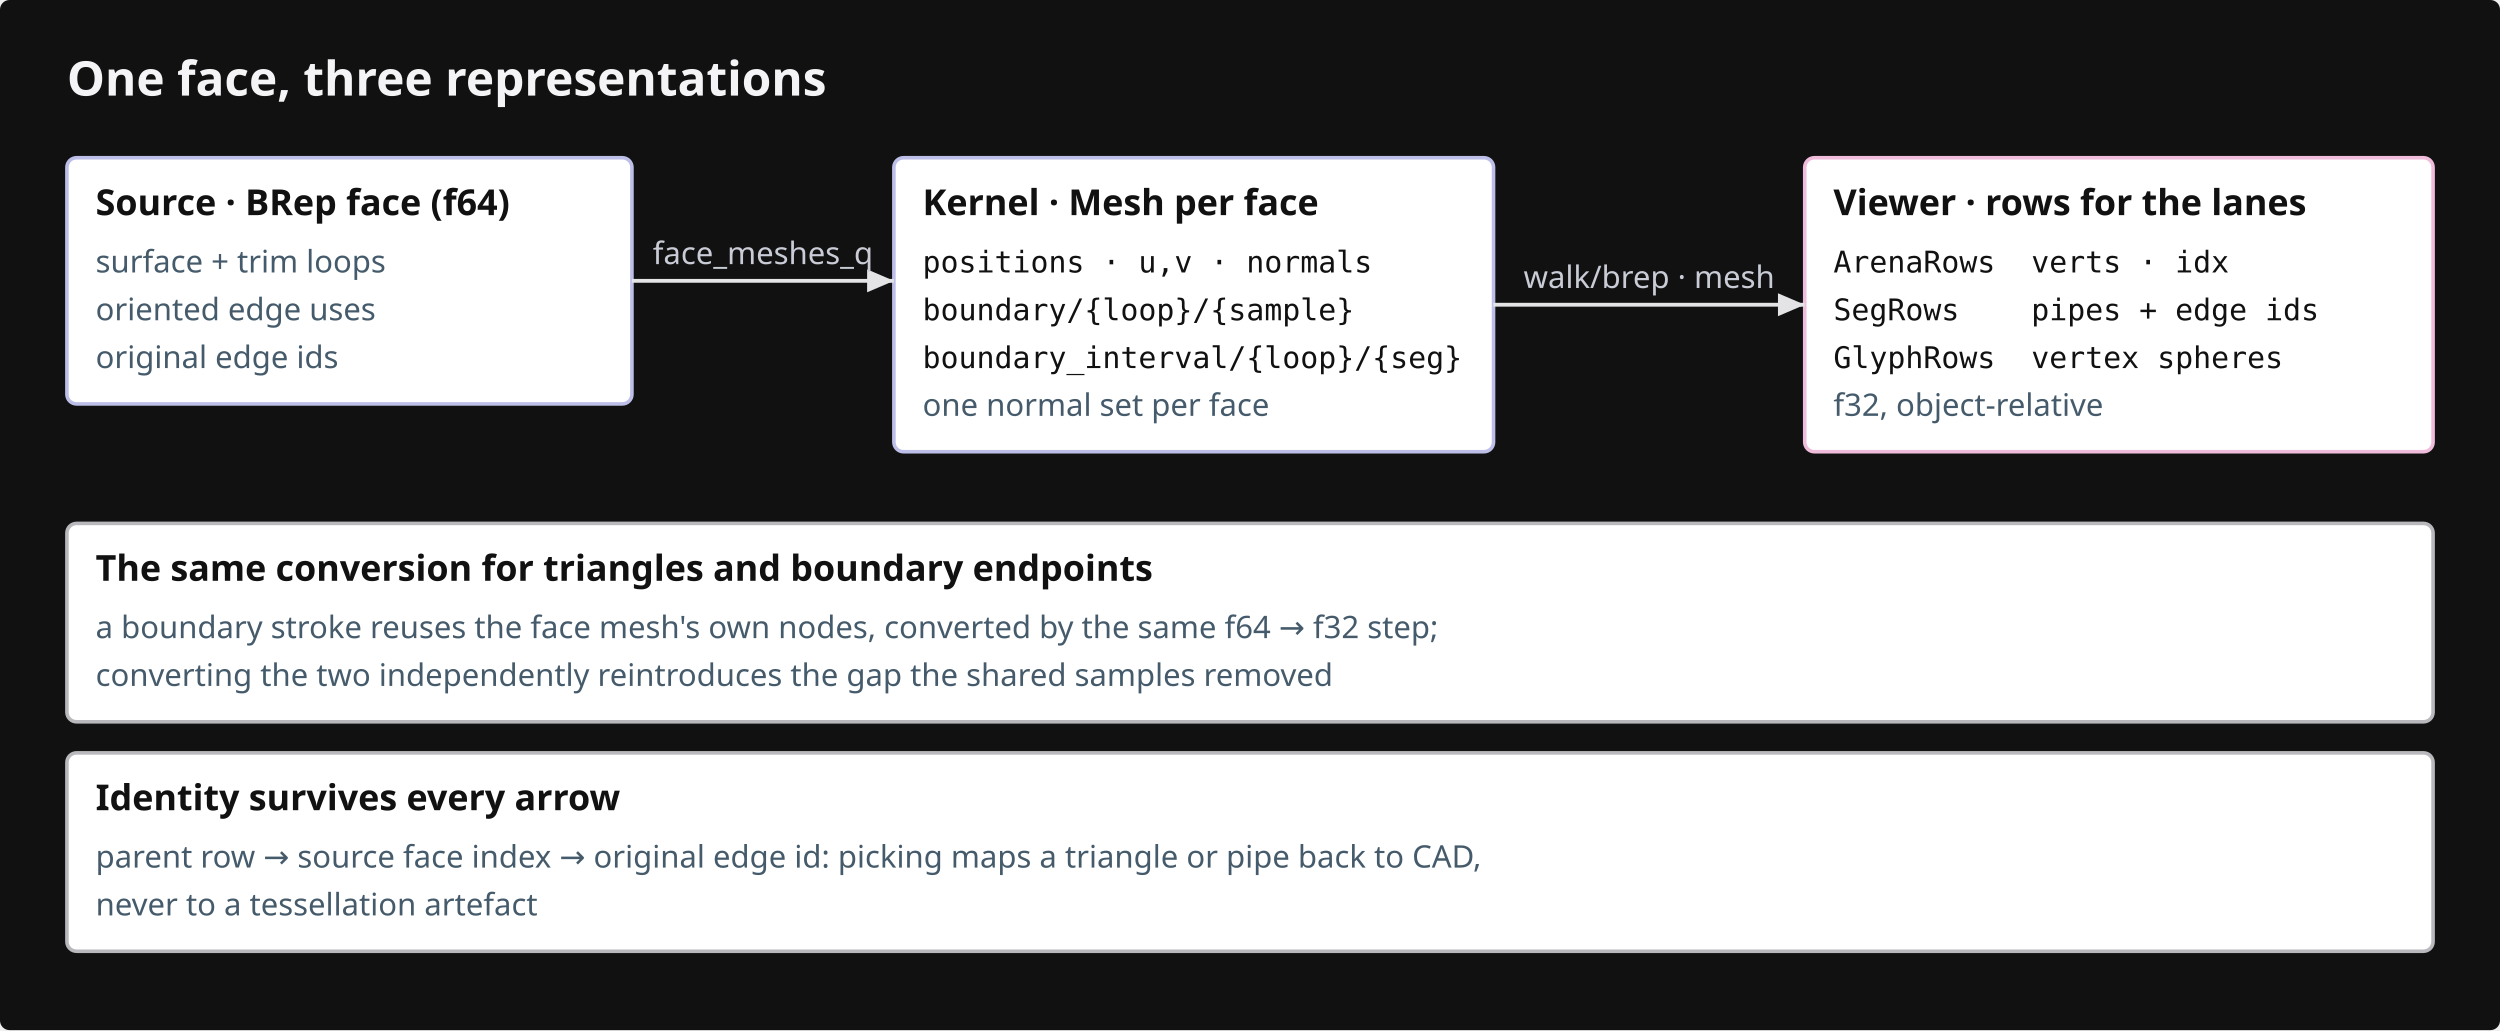
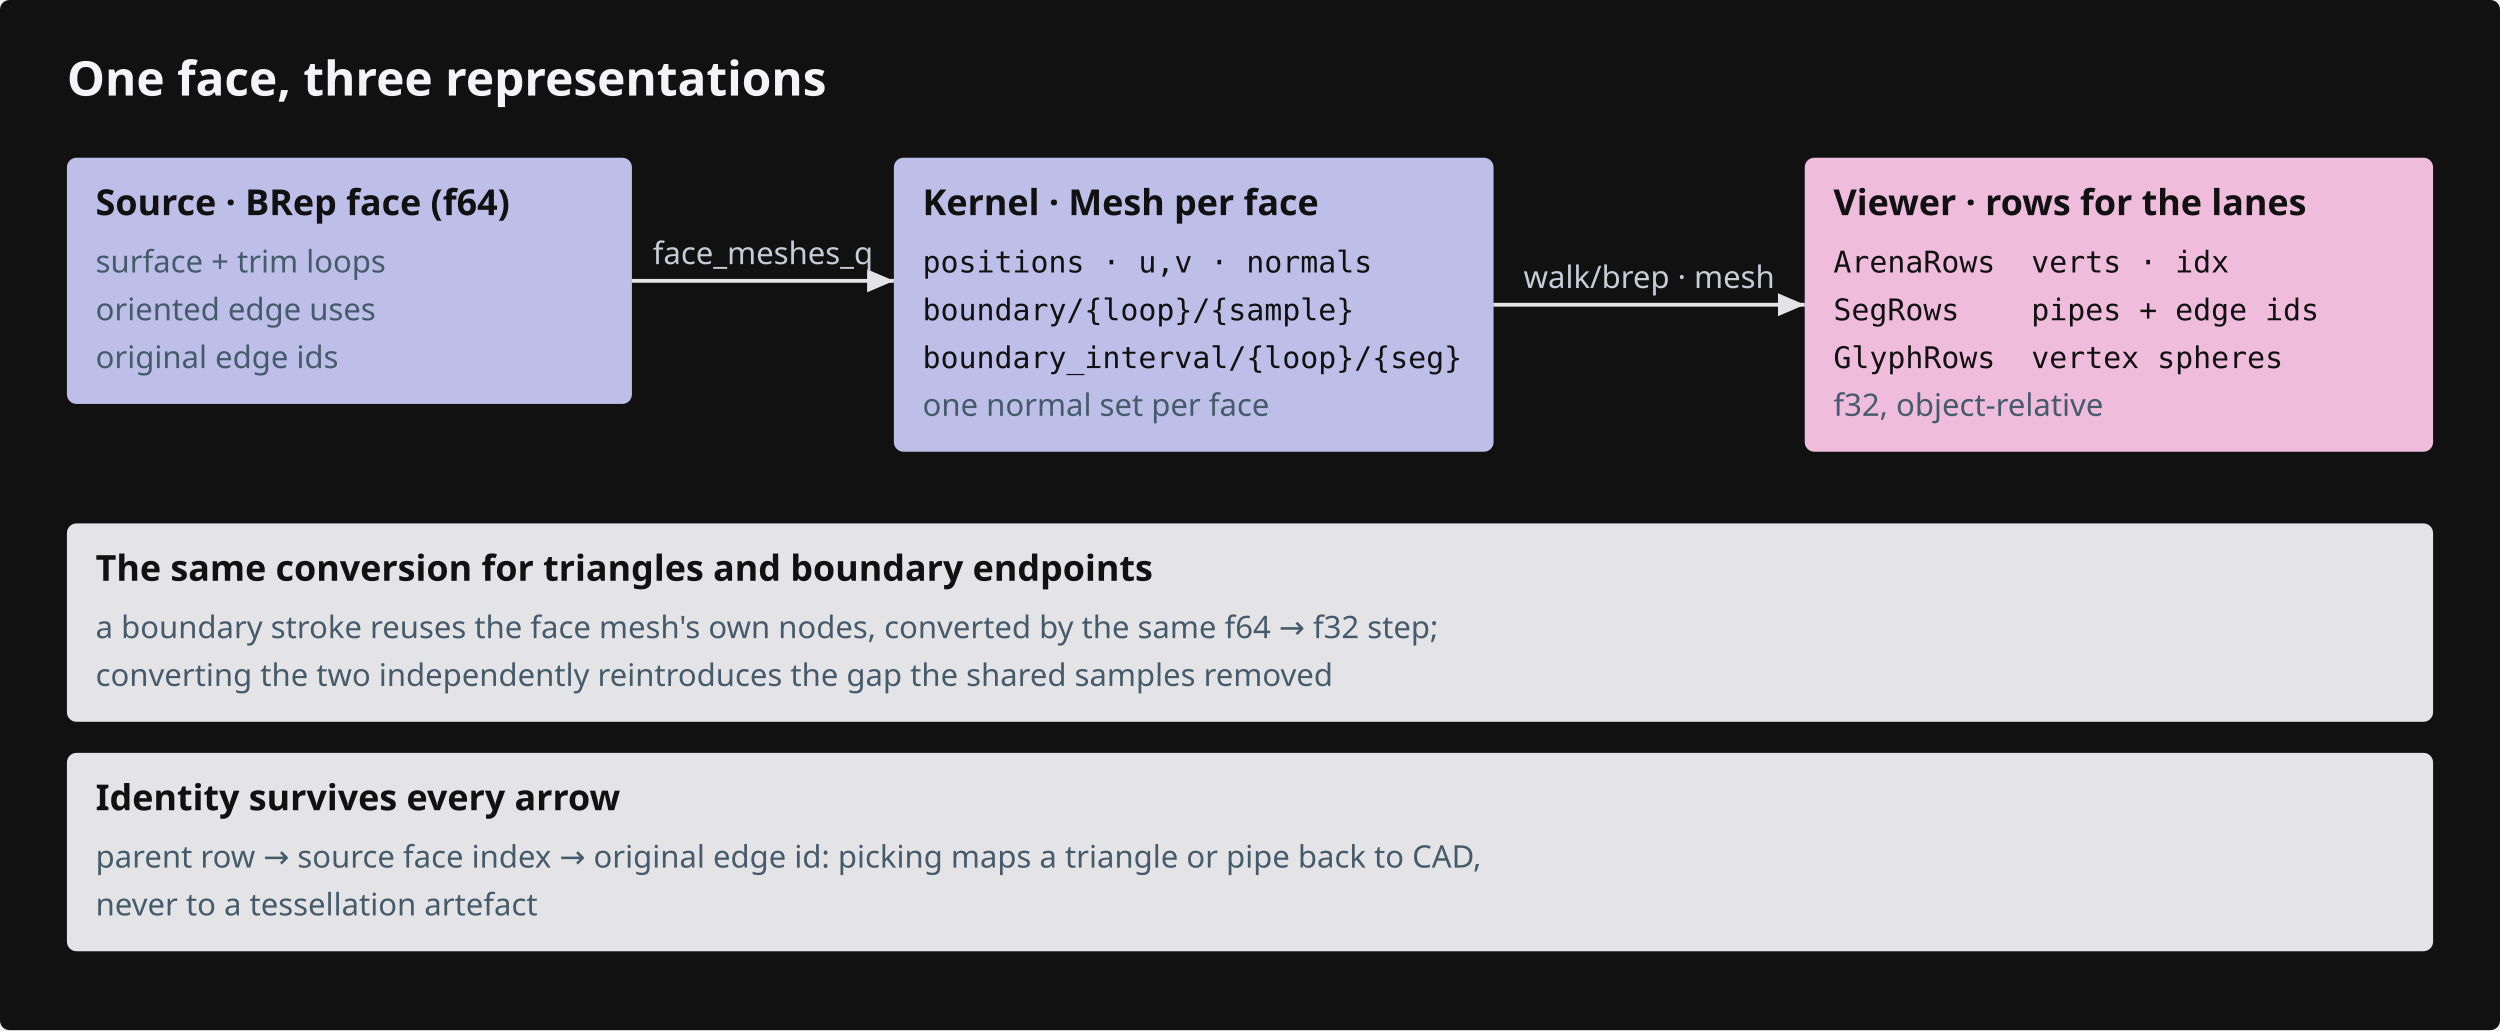
<svg xmlns="http://www.w3.org/2000/svg" viewBox="0 0 1046 431" role="img" aria-labelledby="t d">
  <defs>
    <marker id="a" markerWidth="9" markerHeight="9" refX="7" refY="3" orient="auto">
      <path d="M0,0 L7,3 L0,6" fill="#e4e4e7" />
    </marker>
  </defs>
  <style>text{font-family:system-ui,sans-serif;fill:#f4f4f6;font-size:13px}.h{font-size:20px;font-weight:700}.l{font-size:15px;font-weight:650}.s{font-size:13px;fill:#c9ccd6}.m{font-family:"DejaVu Sans Mono","Liberation Mono",monospace;font-size:12.5px;fill:#f4f4f6}.ar{fill:none;stroke:#e4e4e7;stroke-width:1.6;marker-end:url(#a)}.dash{fill:none;stroke:#e07a26;stroke-width:1.8;stroke-dasharray:7 5}</style>
  <rect width="100%" height="100%" rx="4" fill="#111111" />
-   <text class="h" xml:space="preserve" x="28.0" y="40.0" textLength="317.7" lengthAdjust="spacingAndGlyphs">One face, three representations</text>
-   <rect data-box="0" x="28.0" y="66.0" width="236.4" height="103.0" rx="4" fill="#ffffff" stroke="#bdbfe8" stroke-width="1.5" />
-   <text class="l" xml:space="preserve" x="40.0" y="90.0" style="fill:#111111" data-box="0" textLength="173.1" lengthAdjust="spacingAndGlyphs">Source · BRep face (f64)</text>
-   <text class="s" xml:space="preserve" x="40.0" y="114.0" style="fill:#455b6b" data-box="0" textLength="121.4" lengthAdjust="spacingAndGlyphs">surface + trim loops</text>
-   <text class="s" xml:space="preserve" x="40.0" y="134.0" style="fill:#455b6b" data-box="0" textLength="117.2" lengthAdjust="spacingAndGlyphs">oriented edge uses</text>
-   <text class="s" xml:space="preserve" x="40.0" y="154.0" style="fill:#455b6b" data-box="0" textLength="101.6" lengthAdjust="spacingAndGlyphs">original edge ids</text>
-   <rect data-box="1" x="374.0" y="66.0" width="250.9" height="123.0" rx="4" fill="#ffffff" stroke="#bdbfe8" stroke-width="1.5" />
-   <text class="l" xml:space="preserve" x="386.0" y="90.0" style="fill:#111111" data-box="1" textLength="165.5" lengthAdjust="spacingAndGlyphs">Kernel · Mesh per face</text>
+   <text class="h" xml:space="preserve" x="28.0" y="40.0" textLength="317.6" lengthAdjust="spacingAndGlyphs">One face, three representations</text>
+   <rect data-box="0" x="28.0" y="66.0" width="236.4" height="103.0" rx="4" fill="#bdbfe8" stroke="#bdbfe8" stroke-width="0" />
+   <text class="l" xml:space="preserve" x="40.0" y="90.0" style="fill:#111111" data-box="0" textLength="173.4" lengthAdjust="spacingAndGlyphs">Source · BRep face (f64)</text>
+   <text class="s" xml:space="preserve" x="40.0" y="114.0" style="fill:#455b6b" data-box="0" textLength="121.8" lengthAdjust="spacingAndGlyphs">surface + trim loops</text>
+   <text class="s" xml:space="preserve" x="40.0" y="134.0" style="fill:#455b6b" data-box="0" textLength="117.6" lengthAdjust="spacingAndGlyphs">oriented edge uses</text>
+   <text class="s" xml:space="preserve" x="40.0" y="154.0" style="fill:#455b6b" data-box="0" textLength="102.0" lengthAdjust="spacingAndGlyphs">original edge ids</text>
+   <rect data-box="1" x="374.0" y="66.0" width="250.9" height="123.0" rx="4" fill="#bdbfe8" stroke="#bdbfe8" stroke-width="0" />
+   <text class="l" xml:space="preserve" x="386.0" y="90.0" style="fill:#111111" data-box="1" textLength="166.1" lengthAdjust="spacingAndGlyphs">Kernel · Mesh per face</text>
  <text class="m" xml:space="preserve" x="386.0" y="114.0" style="fill:#111111" data-box="1" textLength="188.0" lengthAdjust="spacingAndGlyphs">positions · u,v · normals</text>
  <text class="m" xml:space="preserve" x="386.0" y="134.0" style="fill:#111111" data-box="1" textLength="180.5" lengthAdjust="spacingAndGlyphs">boundary/{loop}/{sample}</text>
  <text class="m" xml:space="preserve" x="386.0" y="154.0" style="fill:#111111" data-box="1" textLength="225.6" lengthAdjust="spacingAndGlyphs">boundary_interval/{loop}/{seg}</text>
  <text class="s" xml:space="preserve" x="386.0" y="174.0" style="fill:#455b6b" data-box="1" textLength="145.0" lengthAdjust="spacingAndGlyphs">one normal set per face</text>
-   <rect data-box="2" x="755.1" y="66.0" width="262.9" height="123.0" rx="4" fill="#ffffff" stroke="#f0bcdb" stroke-width="1.5" />
-   <text class="l" xml:space="preserve" x="767.1" y="90.0" style="fill:#111111" data-box="2" textLength="197.7" lengthAdjust="spacingAndGlyphs">Viewer · rows for the lanes</text>
-   <text class="m" xml:space="preserve" x="767.1" y="114.0" style="fill:#111111" data-box="2" textLength="165.4" lengthAdjust="spacingAndGlyphs">ArenaRows  verts · idx</text>
+   <rect data-box="2" x="755.1" y="66.0" width="262.9" height="123.0" rx="4" fill="#f0bcdb" stroke="#f0bcdb" stroke-width="0" />
+   <text class="l" xml:space="preserve" x="767.1" y="90.0" style="fill:#111111" data-box="2" textLength="198.3" lengthAdjust="spacingAndGlyphs">Viewer · rows for the lanes</text>
+   <text class="m" xml:space="preserve" x="767.1" y="114.0" style="fill:#111111" data-box="2" textLength="165.9" lengthAdjust="spacingAndGlyphs">ArenaRows  verts · idx</text>
  <text class="m" xml:space="preserve" x="767.1" y="134.0" style="fill:#111111" data-box="2" textLength="203.0" lengthAdjust="spacingAndGlyphs">SegRows    pipes + edge ids</text>
  <text class="m" xml:space="preserve" x="767.1" y="154.0" style="fill:#111111" data-box="2" textLength="188.0" lengthAdjust="spacingAndGlyphs">GlyphRows  vertex spheres</text>
  <text class="s" xml:space="preserve" x="767.1" y="174.0" style="fill:#455b6b" data-box="2" textLength="112.9" lengthAdjust="spacingAndGlyphs">f32, object-relative</text>
  <path class="ar" d="M264.4,117.5 L374.0,117.5" />
-   <text class="s" xml:space="preserve" x="319.2" y="110.5" text-anchor="middle" textLength="92.1" lengthAdjust="spacingAndGlyphs">face_meshes_q</text>
+   <text class="s" xml:space="preserve" x="319.2" y="110.5" text-anchor="middle" textLength="92.2" lengthAdjust="spacingAndGlyphs">face_meshes_q</text>
  <path class="ar" d="M624.8,127.5 L755.1,127.5" />
  <text class="s" xml:space="preserve" x="690.0" y="120.5" text-anchor="middle" textLength="105.0" lengthAdjust="spacingAndGlyphs">walk/brep · mesh</text>
-   <rect data-box="3" x="28.0" y="219.0" width="990.0" height="83.0" rx="4" fill="#ffffff" stroke="#b9b9bd" stroke-width="1.5" />
-   <text class="l" xml:space="preserve" x="40.0" y="243.0" style="fill:#111111" data-box="3" textLength="441.8" lengthAdjust="spacingAndGlyphs">The same conversion for triangles and boundary endpoints</text>
-   <text class="s" xml:space="preserve" x="40.0" y="267.0" style="fill:#455b6b" data-box="3" textLength="563.6" lengthAdjust="spacingAndGlyphs">a boundary stroke reuses the face mesh's own nodes, converted by the same f64 → f32 step;</text>
+   <rect data-box="3" x="28.0" y="219.0" width="990.0" height="83.0" rx="4" fill="#e4e4e7" stroke="#e4e4e7" stroke-width="0" />
+   <text class="l" xml:space="preserve" x="40.0" y="243.0" style="fill:#111111" data-box="3" textLength="442.4" lengthAdjust="spacingAndGlyphs">The same conversion for triangles and boundary endpoints</text>
+   <text class="s" xml:space="preserve" x="40.0" y="267.0" style="fill:#455b6b" data-box="3" textLength="563.5" lengthAdjust="spacingAndGlyphs">a boundary stroke reuses the face mesh's own nodes, converted by the same f64 → f32 step;</text>
  <text class="s" xml:space="preserve" x="40.0" y="287.0" style="fill:#455b6b" data-box="3" textLength="517.4" lengthAdjust="spacingAndGlyphs">converting the two independently reintroduces the gap the shared samples removed</text>
-   <rect data-box="4" x="28.0" y="315.0" width="990.0" height="83.0" rx="4" fill="#ffffff" stroke="#b9b9bd" stroke-width="1.5" />
-   <text class="l" xml:space="preserve" x="40.0" y="339.0" style="fill:#111111" data-box="4" textLength="219.2" lengthAdjust="spacingAndGlyphs">Identity survives every arrow</text>
+   <rect data-box="4" x="28.0" y="315.0" width="990.0" height="83.0" rx="4" fill="#e4e4e7" stroke="#e4e4e7" stroke-width="0" />
+   <text class="l" xml:space="preserve" x="40.0" y="339.0" style="fill:#111111" data-box="4" textLength="219.8" lengthAdjust="spacingAndGlyphs">Identity survives every arrow</text>
  <text class="s" xml:space="preserve" x="40.0" y="363.0" style="fill:#455b6b" data-box="4" textLength="583.7" lengthAdjust="spacingAndGlyphs">parent row → source face index → original edge id: picking maps a triangle or pipe back to CAD,</text>
-   <text class="s" xml:space="preserve" x="40.0" y="383.0" style="fill:#455b6b" data-box="4" textLength="184.8" lengthAdjust="spacingAndGlyphs">never to a tessellation artefact</text>
+   <text class="s" xml:space="preserve" x="40.0" y="383.0" style="fill:#455b6b" data-box="4" textLength="185.5" lengthAdjust="spacingAndGlyphs">never to a tessellation artefact</text>
</svg>
